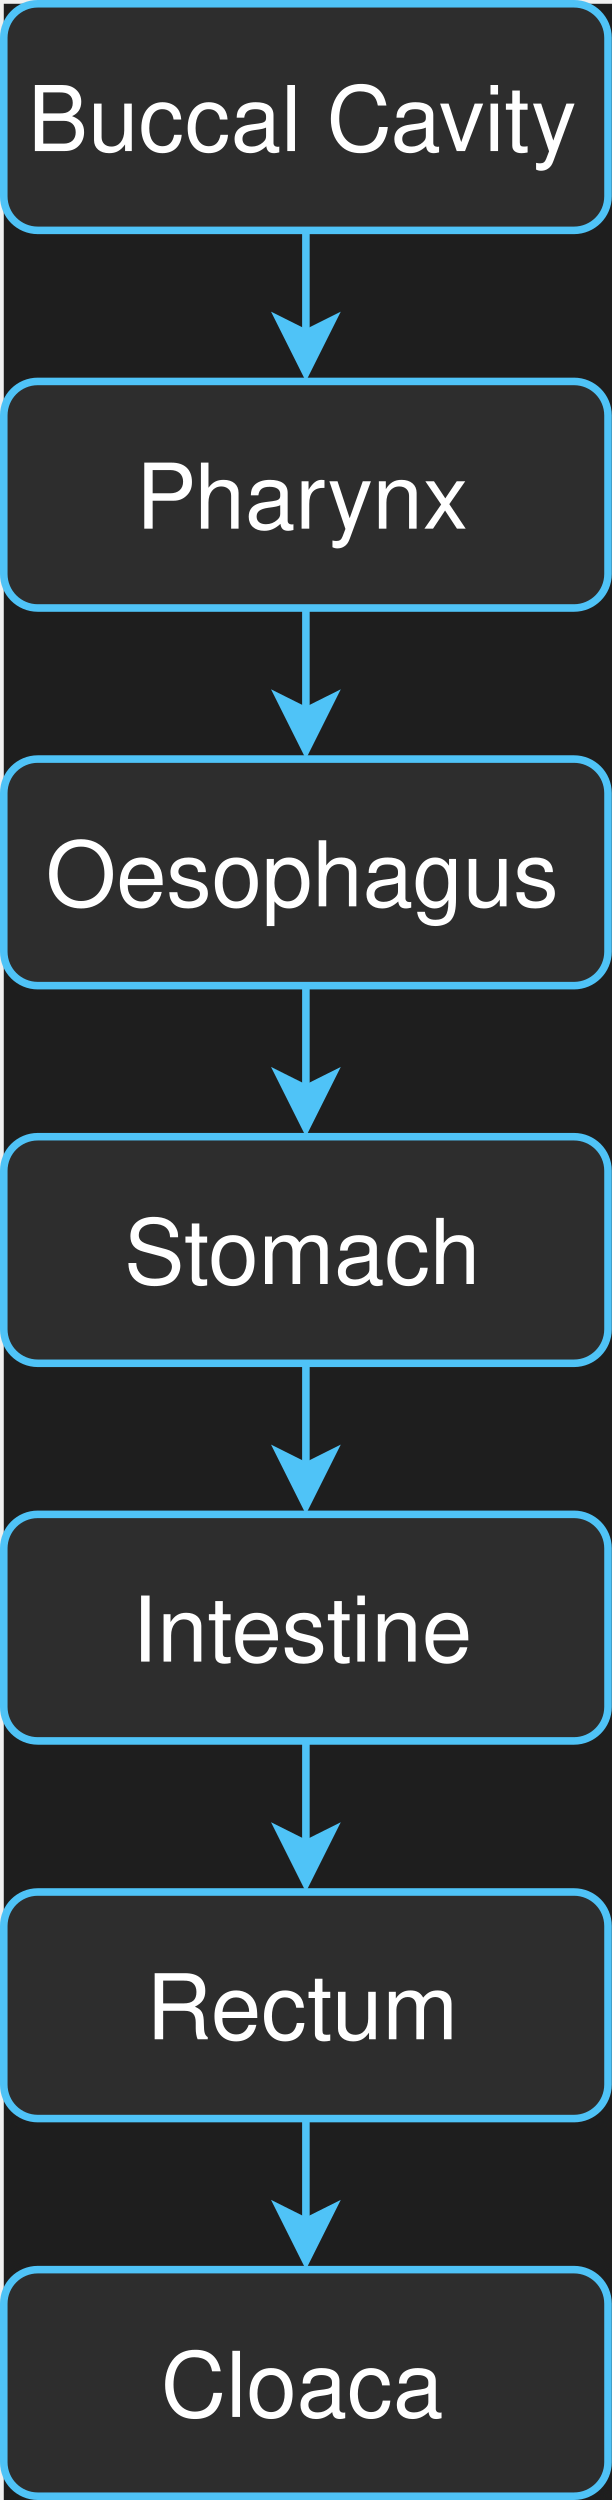
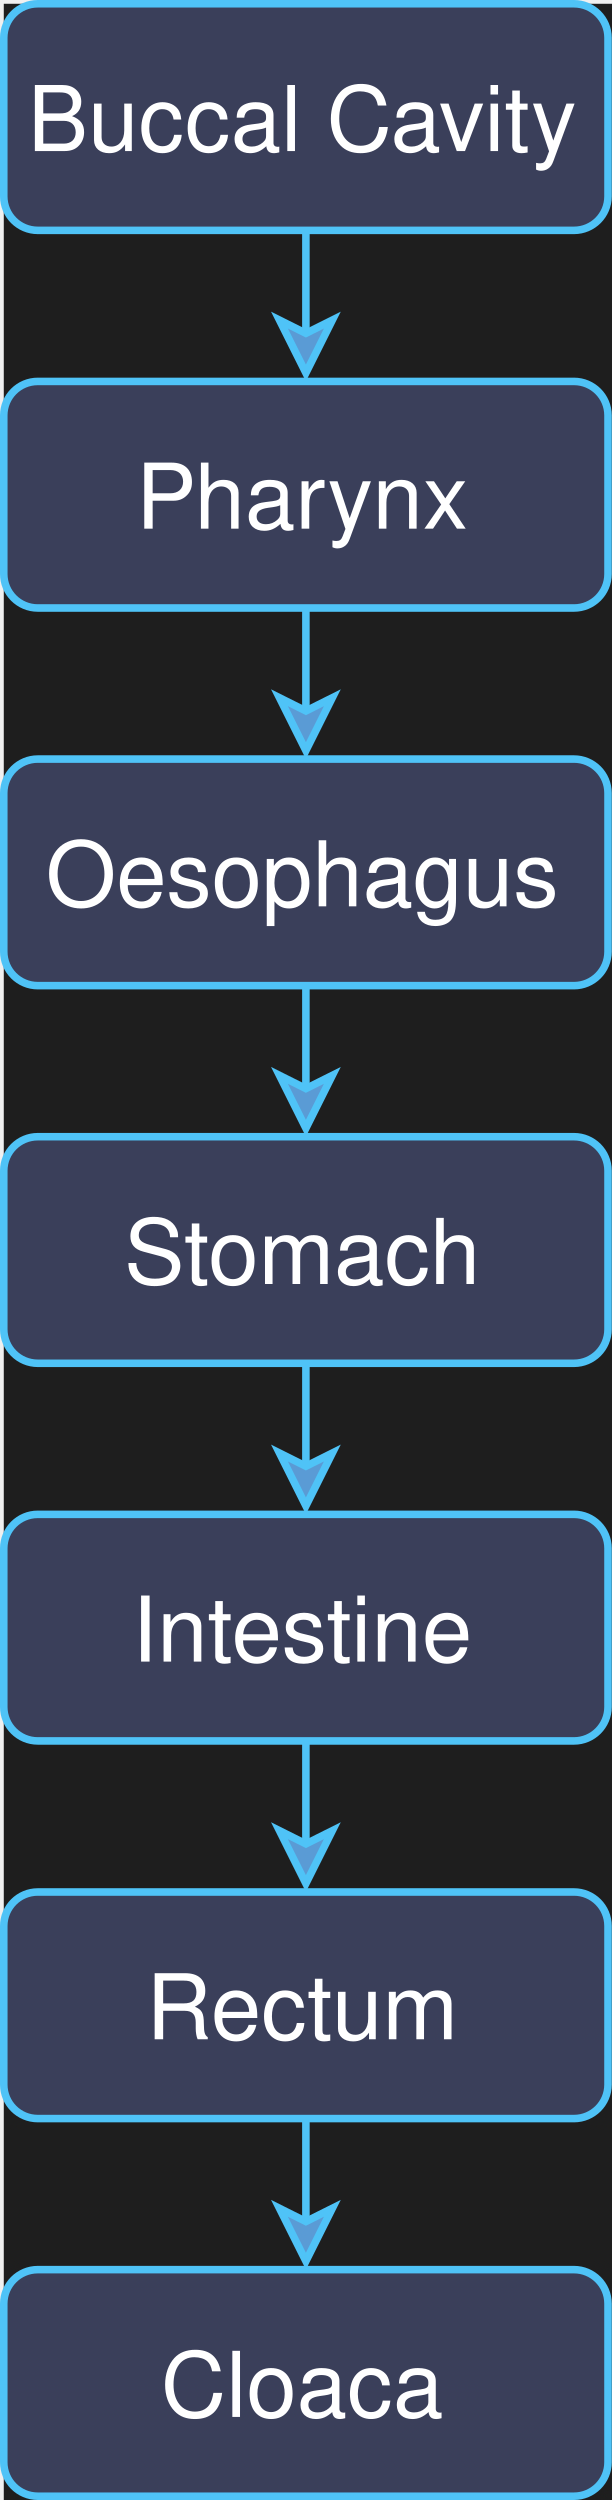
<svg xmlns="http://www.w3.org/2000/svg" version="1.1" width="81px" height="331px" viewBox="-0.5 -0.5 81 331" style="background-color: rgb(30, 30, 30);">
  <defs />
  <rect fill="#1e1e1e" width="100%" height="100%" x="0" y="0" />
  <g>
    <g data-cell-id="0">
      <g data-cell-id="1">
        <g data-cell-id="2">
          <g>
-             <rect x="0" y="0" width="80" height="30" rx="4.5" ry="4.5" fill="#2d2d2d" stroke="#4fc3f7" pointer-events="all" />
+             <rect x="0" y="0" width="80" height="30" rx="4.5" ry="4.5" fill="#3A3F5A" stroke="#4fc3f7" pointer-events="all" />
          </g>
          <g>
            <g fill="#FFFFFF" font-family="&quot;Helvetica&quot;" text-anchor="middle" font-size="12px">
              <text x="39.5" y="19.5">Buccal Cavity</text>
            </g>
          </g>
        </g>
        <g data-cell-id="3">
          <g>
-             <rect x="0" y="50" width="80" height="30" rx="4.5" ry="4.5" fill="#2d2d2d" stroke="#4fc3f7" pointer-events="all" />
+             <rect x="0" y="50" width="80" height="30" rx="4.5" ry="4.5" fill="#3A3F5A" stroke="#4fc3f7" pointer-events="all" />
          </g>
          <g>
            <g fill="#FFFFFF" font-family="&quot;Helvetica&quot;" text-anchor="middle" font-size="12px">
              <text x="39.5" y="69.5">Pharynx</text>
            </g>
          </g>
        </g>
        <g data-cell-id="4">
          <g>
            <path d="M 40 30 L 40 35 Q 40 40 40 41.82 L 40 43.63" fill="none" stroke="#4fc3f7" stroke-miterlimit="10" pointer-events="stroke" />
-             <path d="M 40 48.88 L 36.5 41.88 L 40 43.63 L 43.5 41.88 Z" fill="#4fc3f7" stroke="#4fc3f7" stroke-miterlimit="10" pointer-events="all" />
+             <path d="M 40 48.88 L 36.5 41.88 L 40 43.63 L 43.5 41.88 Z" fill="#5A9BD5" stroke="#4fc3f7" stroke-miterlimit="10" pointer-events="all" />
          </g>
        </g>
        <g data-cell-id="5">
          <g>
-             <rect x="0" y="100" width="80" height="30" rx="4.5" ry="4.5" fill="#2d2d2d" stroke="#4fc3f7" pointer-events="all" />
+             <rect x="0" y="100" width="80" height="30" rx="4.5" ry="4.5" fill="#3A3F5A" stroke="#4fc3f7" pointer-events="all" />
          </g>
          <g>
            <g fill="#FFFFFF" font-family="&quot;Helvetica&quot;" text-anchor="middle" font-size="12px">
              <text x="39.5" y="119.5">Oesophagus</text>
            </g>
          </g>
        </g>
        <g data-cell-id="6">
          <g>
            <path d="M 40 80 L 40 85 Q 40 90 40 91.82 L 40 93.63" fill="none" stroke="#4fc3f7" stroke-miterlimit="10" pointer-events="stroke" />
-             <path d="M 40 98.88 L 36.5 91.88 L 40 93.63 L 43.5 91.88 Z" fill="#4fc3f7" stroke="#4fc3f7" stroke-miterlimit="10" pointer-events="all" />
+             <path d="M 40 98.88 L 36.5 91.88 L 40 93.63 L 43.5 91.88 Z" fill="#5A9BD5" stroke="#4fc3f7" stroke-miterlimit="10" pointer-events="all" />
          </g>
        </g>
        <g data-cell-id="7">
          <g>
-             <rect x="0" y="150" width="80" height="30" rx="4.5" ry="4.5" fill="#2d2d2d" stroke="#4fc3f7" pointer-events="all" />
+             <rect x="0" y="150" width="80" height="30" rx="4.5" ry="4.5" fill="#3A3F5A" stroke="#4fc3f7" pointer-events="all" />
          </g>
          <g>
            <g fill="#FFFFFF" font-family="&quot;Helvetica&quot;" text-anchor="middle" font-size="12px">
              <text x="39.5" y="169.5">Stomach</text>
            </g>
          </g>
        </g>
        <g data-cell-id="8">
          <g>
            <path d="M 40 130 L 40 135 Q 40 140 40 141.82 L 40 143.63" fill="none" stroke="#4fc3f7" stroke-miterlimit="10" pointer-events="stroke" />
-             <path d="M 40 148.88 L 36.5 141.88 L 40 143.63 L 43.5 141.88 Z" fill="#4fc3f7" stroke="#4fc3f7" stroke-miterlimit="10" pointer-events="all" />
+             <path d="M 40 148.88 L 36.5 141.88 L 40 143.63 L 43.5 141.88 Z" fill="#5A9BD5" stroke="#4fc3f7" stroke-miterlimit="10" pointer-events="all" />
          </g>
        </g>
        <g data-cell-id="9">
          <g>
-             <rect x="0" y="200" width="80" height="30" rx="4.5" ry="4.5" fill="#2d2d2d" stroke="#4fc3f7" pointer-events="all" />
+             <rect x="0" y="200" width="80" height="30" rx="4.5" ry="4.5" fill="#3A3F5A" stroke="#4fc3f7" pointer-events="all" />
          </g>
          <g>
            <g fill="#FFFFFF" font-family="&quot;Helvetica&quot;" text-anchor="middle" font-size="12px">
              <text x="39.5" y="219.5">Intestine</text>
            </g>
          </g>
        </g>
        <g data-cell-id="10">
          <g>
            <path d="M 40 180 L 40 185 Q 40 190 40 191.82 L 40 193.63" fill="none" stroke="#4fc3f7" stroke-miterlimit="10" pointer-events="stroke" />
-             <path d="M 40 198.88 L 36.5 191.88 L 40 193.63 L 43.5 191.88 Z" fill="#4fc3f7" stroke="#4fc3f7" stroke-miterlimit="10" pointer-events="all" />
+             <path d="M 40 198.88 L 36.5 191.88 L 40 193.63 L 43.5 191.88 Z" fill="#5A9BD5" stroke="#4fc3f7" stroke-miterlimit="10" pointer-events="all" />
          </g>
        </g>
        <g data-cell-id="11">
          <g>
-             <rect x="0" y="250" width="80" height="30" rx="4.5" ry="4.5" fill="#2d2d2d" stroke="#4fc3f7" pointer-events="all" />
+             <rect x="0" y="250" width="80" height="30" rx="4.5" ry="4.5" fill="#3A3F5A" stroke="#4fc3f7" pointer-events="all" />
          </g>
          <g>
            <g fill="#FFFFFF" font-family="&quot;Helvetica&quot;" text-anchor="middle" font-size="12px">
              <text x="39.5" y="269.5">Rectum</text>
            </g>
          </g>
        </g>
        <g data-cell-id="12">
          <g>
            <path d="M 40 230 L 40 235 Q 40 240 40 241.82 L 40 243.63" fill="none" stroke="#4fc3f7" stroke-miterlimit="10" pointer-events="stroke" />
-             <path d="M 40 248.88 L 36.5 241.88 L 40 243.63 L 43.5 241.88 Z" fill="#4fc3f7" stroke="#4fc3f7" stroke-miterlimit="10" pointer-events="all" />
+             <path d="M 40 248.88 L 36.5 241.88 L 40 243.63 L 43.5 241.88 Z" fill="#5A9BD5" stroke="#4fc3f7" stroke-miterlimit="10" pointer-events="all" />
          </g>
        </g>
        <g data-cell-id="13">
          <g>
-             <rect x="0" y="300" width="80" height="30" rx="4.5" ry="4.5" fill="#2d2d2d" stroke="#4fc3f7" pointer-events="all" />
+             <rect x="0" y="300" width="80" height="30" rx="4.5" ry="4.5" fill="#3A3F5A" stroke="#4fc3f7" pointer-events="all" />
          </g>
          <g>
            <g fill="#FFFFFF" font-family="&quot;Helvetica&quot;" text-anchor="middle" font-size="12px">
              <text x="39.5" y="319.5">Cloaca</text>
            </g>
          </g>
        </g>
        <g data-cell-id="14">
          <g>
            <path d="M 40 280 L 40 285 Q 40 290 40 291.82 L 40 293.63" fill="none" stroke="#4fc3f7" stroke-miterlimit="10" pointer-events="stroke" />
-             <path d="M 40 298.88 L 36.5 291.88 L 40 293.63 L 43.5 291.88 Z" fill="#4fc3f7" stroke="#4fc3f7" stroke-miterlimit="10" pointer-events="all" />
+             <path d="M 40 298.88 L 36.5 291.88 L 40 293.63 L 43.5 291.88 Z" fill="#5A9BD5" stroke="#4fc3f7" stroke-miterlimit="10" pointer-events="all" />
          </g>
        </g>
      </g>
    </g>
  </g>
</svg>
